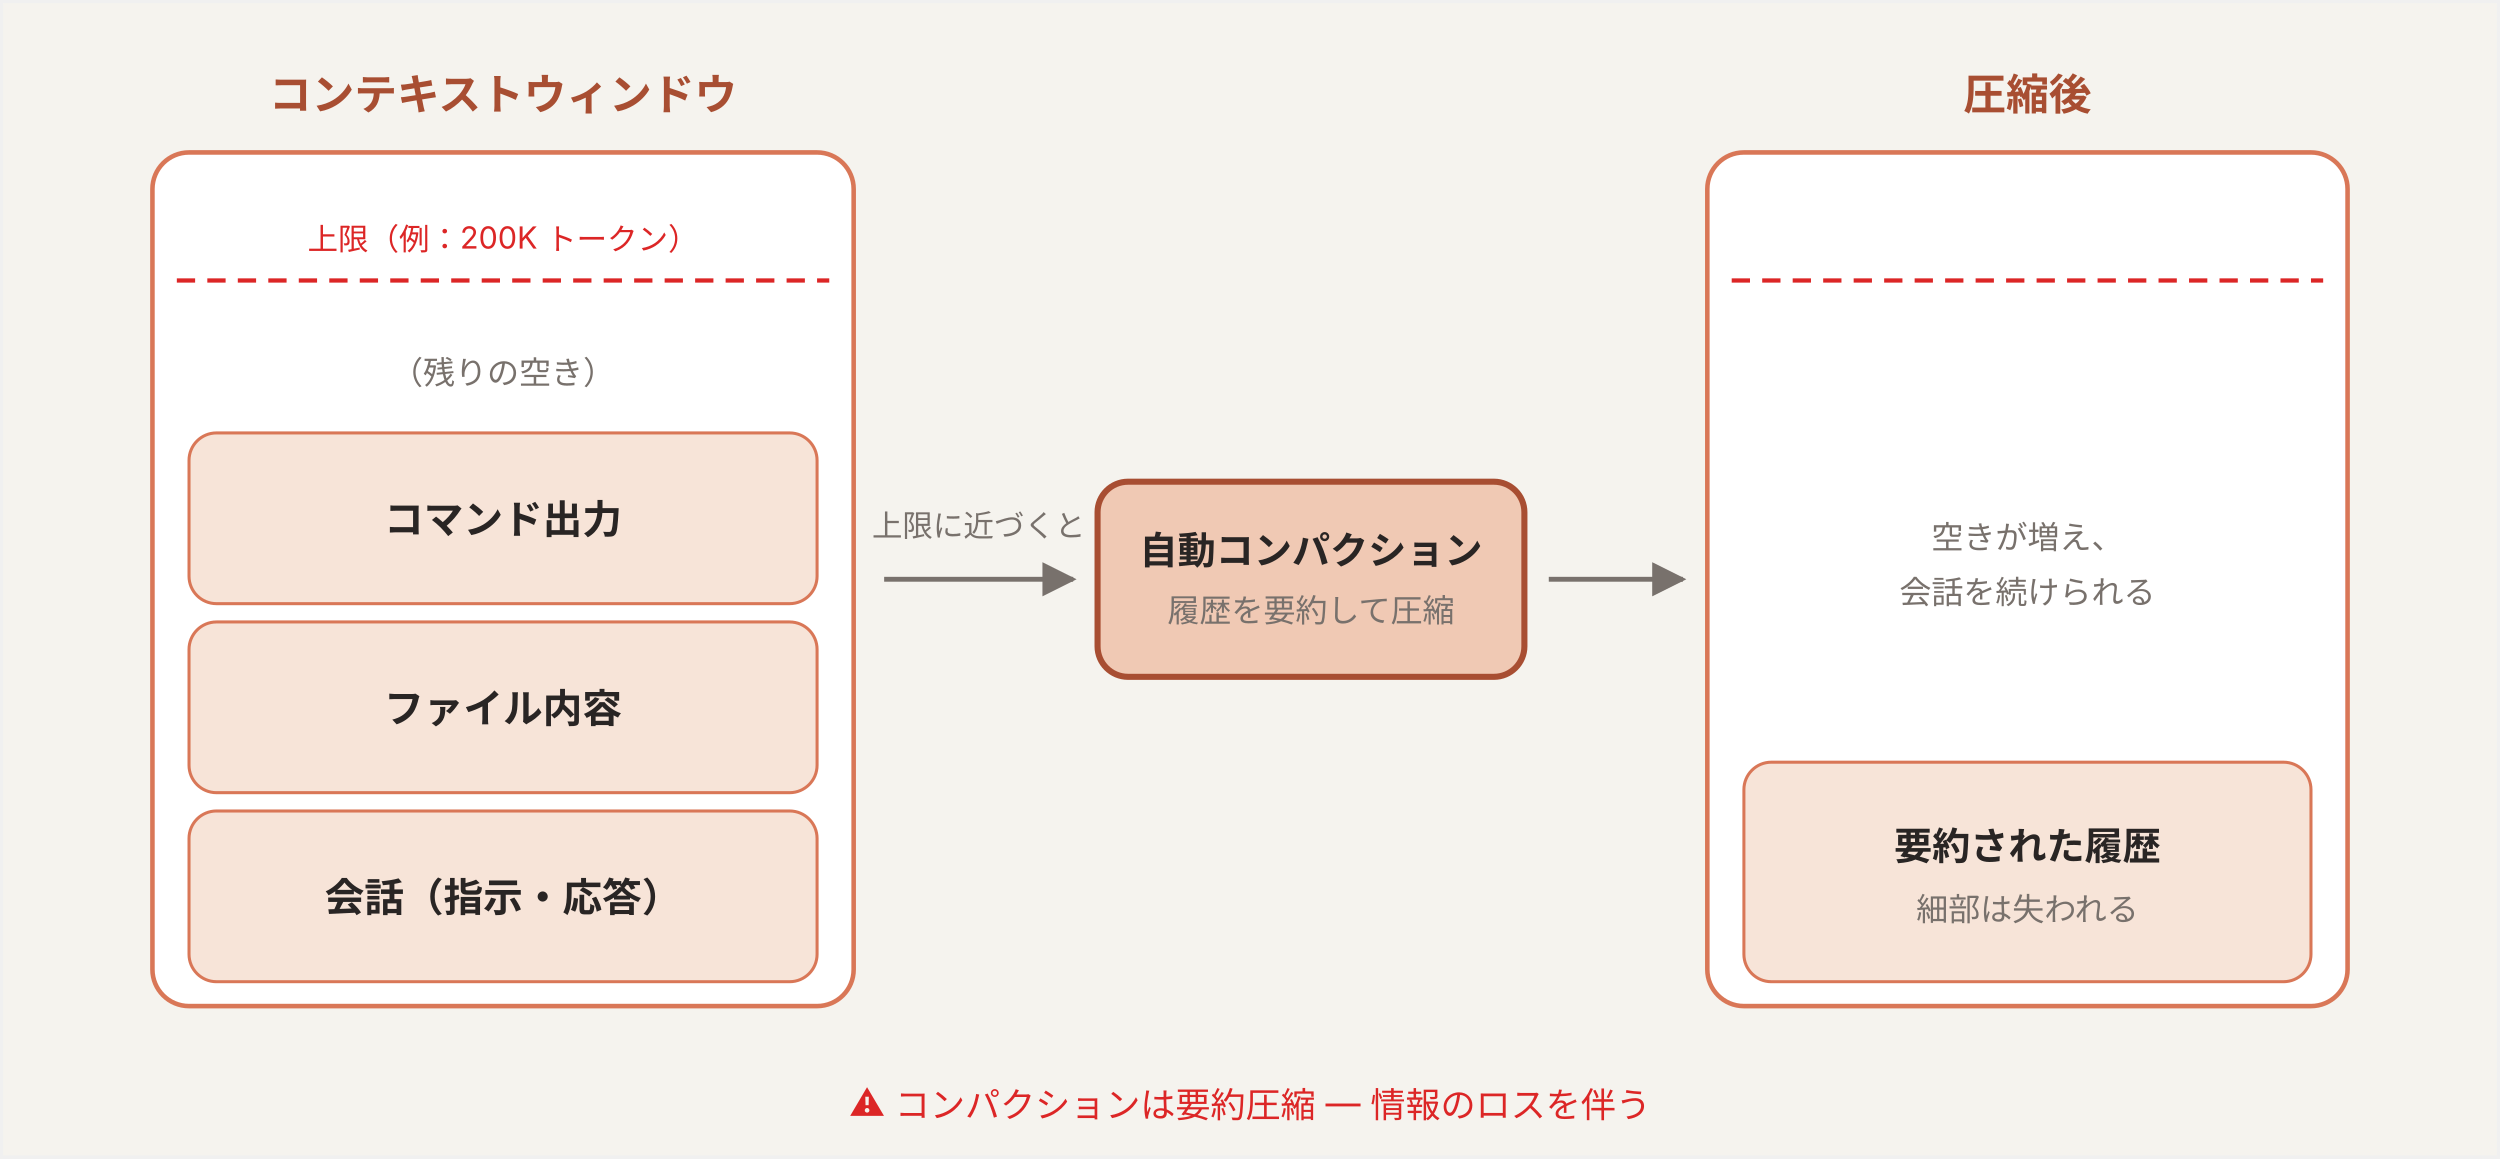
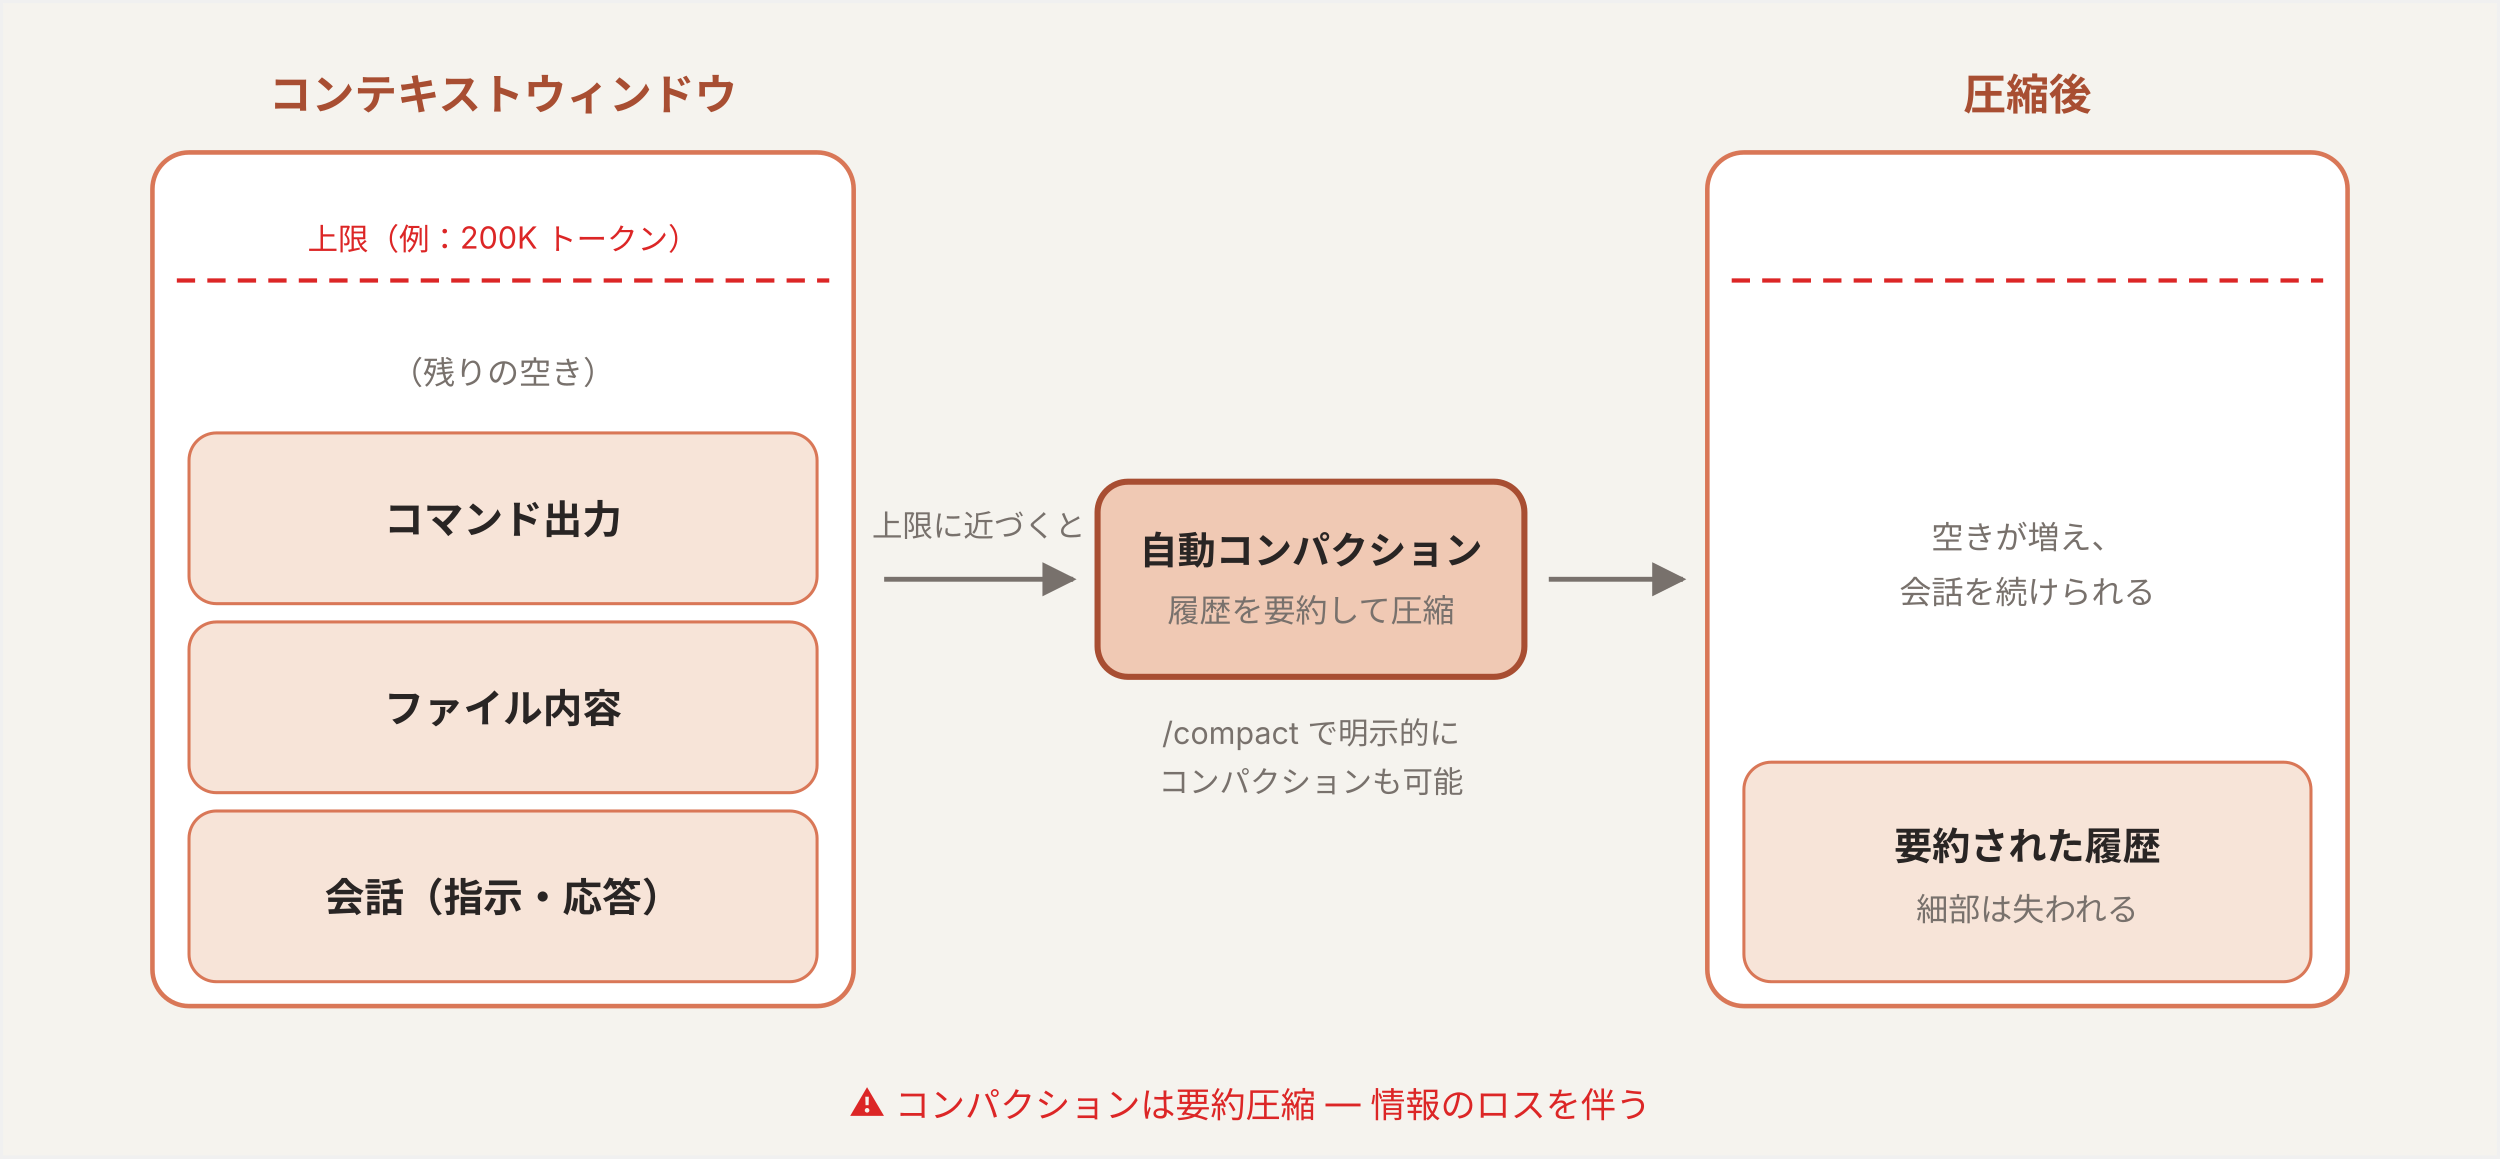
<svg xmlns="http://www.w3.org/2000/svg" viewBox="0 0 820 380" font-family="-apple-system, BlinkMacSystemFont, 'Hiragino Sans', 'Noto Sans JP', sans-serif">
  <defs>
    <marker id="arrow" viewBox="0 0 10 10" refX="9" refY="5" markerWidth="7" markerHeight="7" orient="auto-start-reverse">
      <path d="M 0 0 L 10 5 L 0 10 z" fill="#78716c" />
    </marker>
  </defs>
  <rect x="1" y="1" width="818" height="378" fill="#f5f3ee" />
  <text x="165" y="36" font-size="14" font-weight="700" fill="#a84e32" text-anchor="middle">コンテキストウィンドウ</text>
  <rect x="50" y="50" width="230" height="280" rx="12" fill="#ffffff" stroke="#d97757" stroke-width="1.5" />
  <line x1="58" y1="92" x2="272" y2="92" stroke="#dc2626" stroke-width="1.4" stroke-dasharray="6 4" />
  <text x="165" y="82" font-size="10" fill="#dc2626" text-anchor="middle">上限（例：200K トークン）</text>
  <text x="165" y="126" font-size="10.5" fill="#78716c" text-anchor="middle">（残りの空き）</text>
  <rect x="62" y="142" width="206" height="56" rx="9" fill="#f7e4d8" stroke="#d97757" stroke-width="1" />
  <text x="165" y="175" font-size="13" font-weight="600" fill="#292524" text-anchor="middle">コマンド出力</text>
  <rect x="62" y="204" width="206" height="56" rx="9" fill="#f7e4d8" stroke="#d97757" stroke-width="1" />
  <text x="165" y="237" font-size="13" font-weight="600" fill="#292524" text-anchor="middle">ファイル内容</text>
  <rect x="62" y="266" width="206" height="56" rx="9" fill="#f7e4d8" stroke="#d97757" stroke-width="1" />
  <text x="165" y="299" font-size="13" font-weight="600" fill="#292524" text-anchor="middle">会話（指示・応答）</text>
  <line x1="290" y1="190" x2="352" y2="190" stroke="#78716c" stroke-width="1.6" marker-end="url(#arrow)" />
  <text x="321" y="176" font-size="10" fill="#78716c" text-anchor="middle">上限に近づくと</text>
  <rect x="360" y="158" width="140" height="64" rx="10" fill="#f0c9b4" stroke="#a84e32" stroke-width="2" />
  <text x="430" y="185" font-size="12.5" font-weight="700" fill="#292524" text-anchor="middle">自動コンパクション</text>
  <text x="430" y="204" font-size="10.5" fill="#78716c" text-anchor="middle">履歴を要約して圧縮</text>
+   <text x="430" y="244" font-size="10" fill="#78716c" text-anchor="middle">/compact で明示的に</text>
+   <text x="430" y="260" font-size="10" fill="#78716c" text-anchor="middle">コンパクションも可能</text>
  <line x1="508" y1="190" x2="552" y2="190" stroke="#78716c" stroke-width="1.6" marker-end="url(#arrow)" />
  <text x="665" y="36" font-size="14" font-weight="700" fill="#a84e32" text-anchor="middle">圧縮後</text>
  <rect x="560" y="50" width="210" height="280" rx="12" fill="#ffffff" stroke="#d97757" stroke-width="1.5" />
  <line x1="568" y1="92" x2="762" y2="92" stroke="#dc2626" stroke-width="1.4" stroke-dasharray="6 4" />
  <text x="665" y="180" font-size="10.5" fill="#78716c" text-anchor="middle">空きが増え、</text>
  <text x="665" y="198" font-size="10.5" fill="#78716c" text-anchor="middle">会話を続けられる</text>
  <rect x="572" y="250" width="186" height="72" rx="9" fill="#f7e4d8" stroke="#d97757" stroke-width="1" />
  <text x="665" y="282" font-size="12.5" font-weight="600" fill="#292524" text-anchor="middle">要約された履歴</text>
  <text x="665" y="302" font-size="10.5" fill="#78716c" text-anchor="middle">細部は失われる</text>
  <text x="410" y="366" font-size="11.5" fill="#dc2626" text-anchor="middle">⚠ コンパクションは要約圧縮 — 情報のロスを伴う</text>
</svg>
